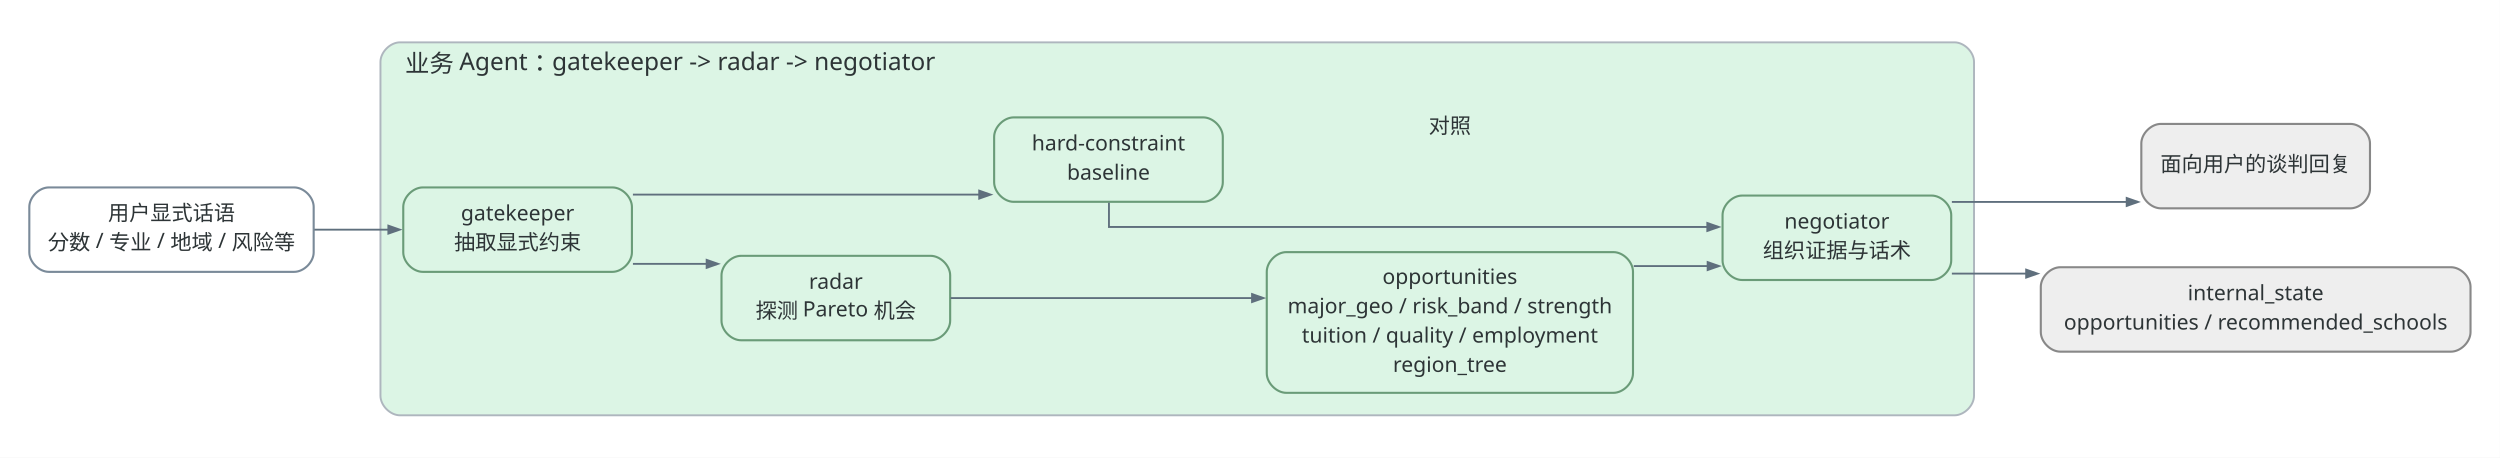
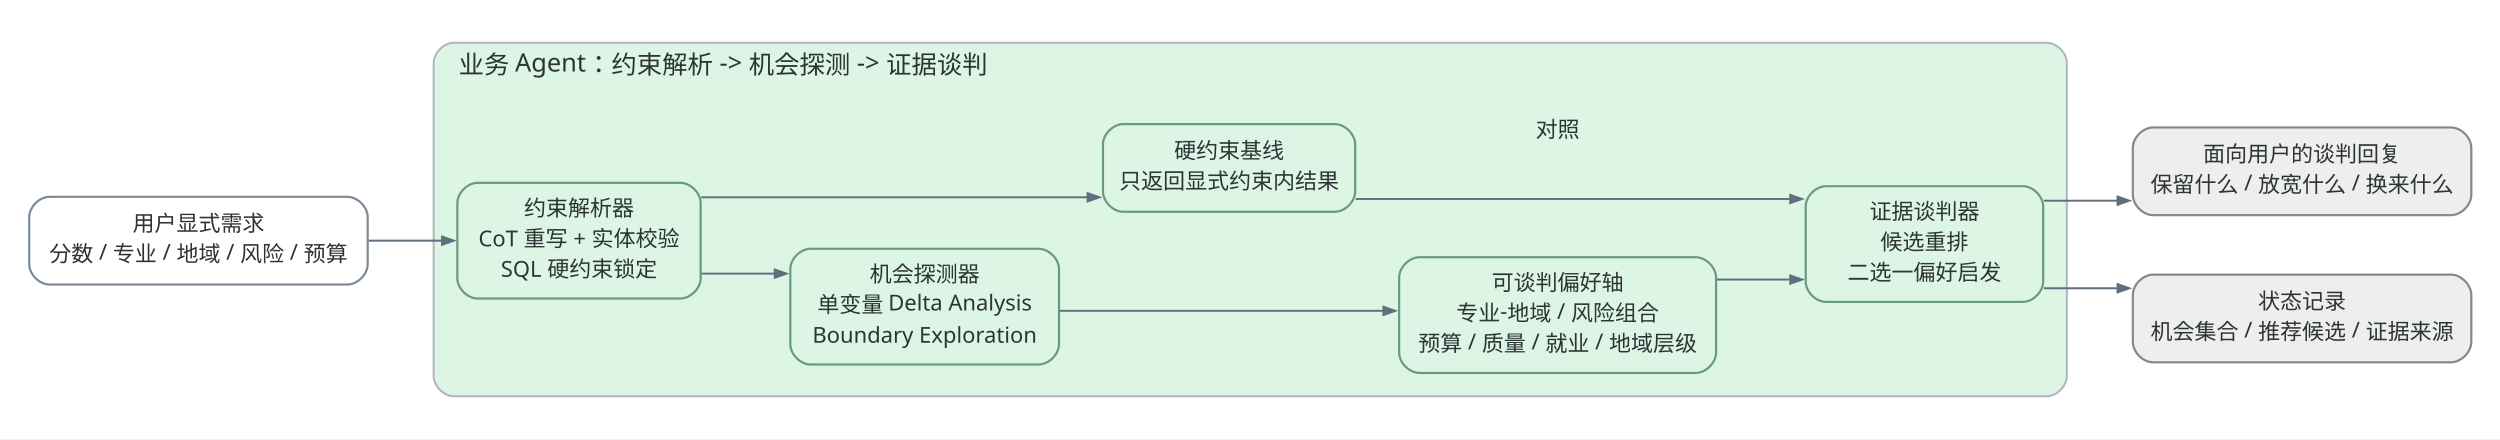
- <svg xmlns="http://www.w3.org/2000/svg" width="1535pt" height="281pt" viewBox="0.00 0.00 1535.00 281.00">
-   <g id="graph0" class="graph" transform="scale(1 1) rotate(0) translate(18 263)">
-     <polygon fill="white" stroke="none" points="-18,18 -18,-263 1516.9,-263 1516.9,18 -18,18" />
+ <svg xmlns="http://www.w3.org/2000/svg" width="1478pt" height="260pt" viewBox="0.00 0.00 1478.00 260.00">
+   <g id="graph0" class="graph" transform="scale(1 1) rotate(0) translate(17.28 242.28)">
+     <polygon fill="white" stroke="none" points="-17.28,17.28 -17.28,-242.28 1461.03,-242.28 1461.03,17.28 -17.28,17.28" />
    <g id="clust1" class="cluster">
-       <path fill="#dcf5e5" stroke="#aeb6be" stroke-width="1.2" d="M227.6,-8C227.6,-8 1182.05,-8 1182.05,-8 1188.05,-8 1194.05,-14 1194.05,-20 1194.05,-20 1194.05,-225 1194.05,-225 1194.05,-231 1188.05,-237 1182.05,-237 1182.05,-237 227.6,-237 227.6,-237 221.6,-237 215.6,-231 215.6,-225 215.6,-225 215.6,-20 215.6,-20 215.6,-14 221.6,-8 227.6,-8" />
-       <text xml:space="preserve" text-anchor="middle" x="393.47" y="-218.75" font-family="Microsoft YaHei" font-size="15.00" fill="#2d3436">业务 Agent：gatekeeper -&gt; radar -&gt; negotiator</text>
+       <path fill="#dcf5e5" stroke="#aeb6be" stroke-width="1.2" d="M251.1,-8C251.1,-8 1192.65,-8 1192.65,-8 1198.65,-8 1204.65,-14 1204.65,-20 1204.65,-20 1204.65,-205 1204.65,-205 1204.65,-211 1198.65,-217 1192.65,-217 1192.65,-217 251.1,-217 251.1,-217 245.1,-217 239.1,-211 239.1,-205 239.1,-205 239.1,-20 239.1,-20 239.1,-14 245.1,-8 251.1,-8" />
+       <text xml:space="preserve" text-anchor="middle" x="410.22" y="-198.75" font-family="Microsoft YaHei" font-size="15.00" fill="#2d3436">业务 Agent：约束解析 -&gt; 机会探测 -&gt; 证据谈判</text>
    </g>
    <g id="node1" class="node">
-       <path fill="#ffffff" stroke="#7a8a99" stroke-width="1.3" d="M162.6,-147.92C162.6,-147.92 12,-147.92 12,-147.92 6,-147.92 0,-141.92 0,-135.92 0,-135.92 0,-108.08 0,-108.08 0,-102.08 6,-96.08 12,-96.08 12,-96.08 162.6,-96.08 162.6,-96.08 168.6,-96.08 174.6,-102.08 174.6,-108.08 174.6,-108.08 174.6,-135.92 174.6,-135.92 174.6,-141.92 168.6,-147.92 162.6,-147.92" />
-       <text xml:space="preserve" text-anchor="middle" x="87.3" y="-127.65" font-family="Microsoft YaHei" font-size="13.00" fill="#2d3436">用户显式话语</text>
-       <text xml:space="preserve" text-anchor="middle" x="87.3" y="-109.65" font-family="Microsoft YaHei" font-size="13.00" fill="#2d3436">分数 / 专业 / 地域 / 风险等</text>
+       <path fill="#ffffff" stroke="#7a8a99" stroke-width="1.3" d="M188.1,-125.92C188.1,-125.92 12,-125.92 12,-125.92 6,-125.92 0,-119.92 0,-113.92 0,-113.92 0,-86.08 0,-86.08 0,-80.08 6,-74.08 12,-74.08 12,-74.08 188.1,-74.08 188.1,-74.08 194.1,-74.08 200.1,-80.08 200.1,-86.08 200.1,-86.08 200.1,-113.92 200.1,-113.92 200.1,-119.92 194.1,-125.92 188.1,-125.92" />
+       <text xml:space="preserve" text-anchor="middle" x="100.05" y="-105.65" font-family="Microsoft YaHei" font-size="13.00" fill="#2d3436">用户显式需求</text>
+       <text xml:space="preserve" text-anchor="middle" x="100.05" y="-87.65" font-family="Microsoft YaHei" font-size="13.00" fill="#2d3436">分数 / 专业 / 地域 / 风险 / 预算</text>
    </g>
    <g id="node2" class="node">
-       <path fill="#dcf5e5" stroke="#6a9b78" stroke-width="1.3" d="M358,-147.92C358,-147.92 241.6,-147.92 241.6,-147.92 235.6,-147.92 229.6,-141.92 229.6,-135.92 229.6,-135.92 229.6,-108.08 229.6,-108.08 229.6,-102.08 235.6,-96.08 241.6,-96.08 241.6,-96.08 358,-96.08 358,-96.08 364,-96.08 370,-102.08 370,-108.08 370,-108.08 370,-135.92 370,-135.92 370,-141.92 364,-147.92 358,-147.92" />
-       <text xml:space="preserve" text-anchor="middle" x="299.8" y="-127.65" font-family="Microsoft YaHei" font-size="13.00" fill="#2d3436">gatekeeper</text>
-       <text xml:space="preserve" text-anchor="middle" x="299.8" y="-109.65" font-family="Microsoft YaHei" font-size="13.00" fill="#2d3436">抽取显式约束</text>
+       <path fill="#dcf5e5" stroke="#6a9b78" stroke-width="1.3" d="M384.95,-134.2C384.95,-134.2 265.1,-134.2 265.1,-134.2 259.1,-134.2 253.1,-128.2 253.1,-122.2 253.1,-122.2 253.1,-77.8 253.1,-77.8 253.1,-71.8 259.1,-65.8 265.1,-65.8 265.1,-65.8 384.95,-65.8 384.95,-65.8 390.95,-65.8 396.95,-71.8 396.95,-77.8 396.95,-77.8 396.95,-122.2 396.95,-122.2 396.95,-128.2 390.95,-134.2 384.95,-134.2" />
+       <text xml:space="preserve" text-anchor="middle" x="325.02" y="-114.65" font-family="Microsoft YaHei" font-size="13.00" fill="#2d3436">约束解析器</text>
+       <text xml:space="preserve" text-anchor="middle" x="325.02" y="-96.65" font-family="Microsoft YaHei" font-size="13.00" fill="#2d3436">CoT 重写 + 实体校验</text>
+       <text xml:space="preserve" text-anchor="middle" x="325.02" y="-78.65" font-family="Microsoft YaHei" font-size="13.00" fill="#2d3436">SQL 硬约束锁定</text>
    </g>
    <g id="edge6" class="edge">
-       <path fill="none" stroke="#5f6f7d" stroke-width="1.15" d="M174.96,-122C174.96,-122 220.45,-122 220.45,-122" />
-       <polygon fill="#5f6f7d" stroke="#5f6f7d" stroke-width="1.15" points="220.45,-124.45 227.45,-122 220.45,-119.55 220.45,-124.45" />
+       <path fill="none" stroke="#5f6f7d" stroke-width="1.15" d="M200.69,-100C200.69,-100 244.03,-100 244.03,-100" />
+       <polygon fill="#5f6f7d" stroke="#5f6f7d" stroke-width="1.15" points="244.03,-102.45 251.03,-100 244.03,-97.55 244.03,-102.45" />
    </g>
    <g id="node3" class="node">
-       <path fill="#dcf5e5" stroke="#6a9b78" stroke-width="1.3" d="M553.4,-105.92C553.4,-105.92 437,-105.92 437,-105.92 431,-105.92 425,-99.92 425,-93.92 425,-93.92 425,-66.08 425,-66.08 425,-60.08 431,-54.08 437,-54.08 437,-54.08 553.4,-54.08 553.4,-54.08 559.4,-54.08 565.4,-60.08 565.4,-66.08 565.4,-66.08 565.4,-93.92 565.4,-93.92 565.4,-99.92 559.4,-105.92 553.4,-105.92" />
-       <text xml:space="preserve" text-anchor="middle" x="495.2" y="-85.65" font-family="Microsoft YaHei" font-size="13.00" fill="#2d3436">radar</text>
-       <text xml:space="preserve" text-anchor="middle" x="495.2" y="-67.65" font-family="Microsoft YaHei" font-size="13.00" fill="#2d3436">探测 Pareto 机会</text>
+       <path fill="#dcf5e5" stroke="#6a9b78" stroke-width="1.3" d="M596.8,-95.2C596.8,-95.2 461.95,-95.2 461.95,-95.2 455.95,-95.2 449.95,-89.2 449.95,-83.2 449.95,-83.2 449.95,-38.8 449.95,-38.8 449.95,-32.8 455.95,-26.8 461.95,-26.8 461.95,-26.8 596.8,-26.8 596.8,-26.8 602.8,-26.8 608.8,-32.8 608.8,-38.8 608.8,-38.8 608.8,-83.2 608.8,-83.2 608.8,-89.2 602.8,-95.2 596.8,-95.2" />
+       <text xml:space="preserve" text-anchor="middle" x="529.37" y="-75.65" font-family="Microsoft YaHei" font-size="13.00" fill="#2d3436">机会探测器</text>
+       <text xml:space="preserve" text-anchor="middle" x="529.37" y="-57.65" font-family="Microsoft YaHei" font-size="13.00" fill="#2d3436">单变量 Delta Analysis</text>
+       <text xml:space="preserve" text-anchor="middle" x="529.37" y="-39.65" font-family="Microsoft YaHei" font-size="13.00" fill="#2d3436">Boundary Exploration</text>
    </g>
    <g id="edge1" class="edge">
-       <path fill="none" stroke="#5f6f7d" stroke-width="1.15" d="M370.62,-101C370.62,-101 415.88,-101 415.88,-101" />
-       <polygon fill="#5f6f7d" stroke="#5f6f7d" stroke-width="1.15" points="415.88,-103.45 422.88,-101 415.88,-98.55 415.88,-103.45" />
+       <path fill="none" stroke="#5f6f7d" stroke-width="1.15" d="M397.36,-80.5C397.36,-80.5 440.75,-80.5 440.75,-80.5" />
+       <polygon fill="#5f6f7d" stroke="#5f6f7d" stroke-width="1.15" points="440.75,-82.95 447.75,-80.5 440.75,-78.05 440.75,-82.95" />
    </g>
    <g id="node6" class="node">
-       <path fill="#dcf5e5" stroke="#6a9b78" stroke-width="1.3" d="M720.8,-190.92C720.8,-190.92 604.4,-190.92 604.4,-190.92 598.4,-190.92 592.4,-184.92 592.4,-178.92 592.4,-178.92 592.4,-151.08 592.4,-151.08 592.4,-145.08 598.4,-139.08 604.4,-139.08 604.4,-139.08 720.8,-139.08 720.8,-139.08 726.8,-139.08 732.8,-145.08 732.8,-151.08 732.8,-151.08 732.8,-178.92 732.8,-178.92 732.8,-184.92 726.8,-190.92 720.8,-190.92" />
-       <text xml:space="preserve" text-anchor="middle" x="662.6" y="-170.65" font-family="Microsoft YaHei" font-size="13.00" fill="#2d3436">hard-constraint</text>
-       <text xml:space="preserve" text-anchor="middle" x="662.6" y="-152.65" font-family="Microsoft YaHei" font-size="13.00" fill="#2d3436">baseline</text>
+       <path fill="#dcf5e5" stroke="#6a9b78" stroke-width="1.3" d="M771.9,-168.92C771.9,-168.92 646.8,-168.92 646.8,-168.92 640.8,-168.92 634.8,-162.92 634.8,-156.92 634.8,-156.92 634.8,-129.08 634.8,-129.08 634.8,-123.08 640.8,-117.08 646.8,-117.08 646.8,-117.08 771.9,-117.08 771.9,-117.08 777.9,-117.08 783.9,-123.08 783.9,-129.08 783.9,-129.08 783.9,-156.92 783.9,-156.92 783.9,-162.92 777.9,-168.92 771.9,-168.92" />
+       <text xml:space="preserve" text-anchor="middle" x="709.35" y="-148.65" font-family="Microsoft YaHei" font-size="13.00" fill="#2d3436">硬约束基线</text>
+       <text xml:space="preserve" text-anchor="middle" x="709.35" y="-130.65" font-family="Microsoft YaHei" font-size="13.00" fill="#2d3436">只返回显式约束内结果</text>
    </g>
    <g id="edge4" class="edge">
-       <path fill="none" stroke="#5f6f7d" stroke-width="1.15" d="M370.61,-143.5C370.61,-143.5 583.23,-143.5 583.23,-143.5" />
-       <polygon fill="#5f6f7d" stroke="#5f6f7d" stroke-width="1.15" points="583.23,-145.95 590.23,-143.5 583.23,-141.05 583.23,-145.95" />
+       <path fill="none" stroke="#5f6f7d" stroke-width="1.15" d="M397.31,-125.64C397.31,-125.64 625.69,-125.64 625.69,-125.64" />
+       <polygon fill="#5f6f7d" stroke="#5f6f7d" stroke-width="1.15" points="625.69,-128.09 632.69,-125.64 625.69,-123.19 625.69,-128.09" />
    </g>
    <g id="node4" class="node">
-       <path fill="#dcf5e5" stroke="#6a9b78" stroke-width="1.3" d="M972.65,-108.2C972.65,-108.2 771.8,-108.2 771.8,-108.2 765.8,-108.2 759.8,-102.2 759.8,-96.2 759.8,-96.2 759.8,-33.8 759.8,-33.8 759.8,-27.8 765.8,-21.8 771.8,-21.8 771.8,-21.8 972.65,-21.8 972.65,-21.8 978.65,-21.8 984.65,-27.8 984.65,-33.8 984.65,-33.8 984.65,-96.2 984.65,-96.2 984.65,-102.2 978.65,-108.2 972.65,-108.2" />
-       <text xml:space="preserve" text-anchor="middle" x="872.22" y="-88.65" font-family="Microsoft YaHei" font-size="13.00" fill="#2d3436">opportunities</text>
-       <text xml:space="preserve" text-anchor="middle" x="872.22" y="-70.65" font-family="Microsoft YaHei" font-size="13.00" fill="#2d3436">major_geo / risk_band / strength</text>
-       <text xml:space="preserve" text-anchor="middle" x="872.22" y="-52.65" font-family="Microsoft YaHei" font-size="13.00" fill="#2d3436">tuition / quality / employment</text>
-       <text xml:space="preserve" text-anchor="middle" x="872.22" y="-34.65" font-family="Microsoft YaHei" font-size="13.00" fill="#2d3436">region_tree</text>
+       <path fill="#dcf5e5" stroke="#6a9b78" stroke-width="1.3" d="M985.25,-90.2C985.25,-90.2 821.9,-90.2 821.9,-90.2 815.9,-90.2 809.9,-84.2 809.9,-78.2 809.9,-78.2 809.9,-33.8 809.9,-33.8 809.9,-27.8 815.9,-21.8 821.9,-21.8 821.9,-21.8 985.25,-21.8 985.25,-21.8 991.25,-21.8 997.25,-27.8 997.25,-33.8 997.25,-33.8 997.25,-78.2 997.25,-78.2 997.25,-84.2 991.25,-90.2 985.25,-90.2" />
+       <text xml:space="preserve" text-anchor="middle" x="903.57" y="-70.65" font-family="Microsoft YaHei" font-size="13.00" fill="#2d3436">可谈判偏好轴</text>
+       <text xml:space="preserve" text-anchor="middle" x="903.57" y="-52.65" font-family="Microsoft YaHei" font-size="13.00" fill="#2d3436">专业-地域 / 风险组合</text>
+       <text xml:space="preserve" text-anchor="middle" x="903.57" y="-34.65" font-family="Microsoft YaHei" font-size="13.00" fill="#2d3436">预算 / 质量 / 就业 / 地域层级</text>
    </g>
    <g id="edge2" class="edge">
-       <path fill="none" stroke="#5f6f7d" stroke-width="1.15" d="M565.67,-80C565.67,-80 750.76,-80 750.76,-80" />
-       <polygon fill="#5f6f7d" stroke="#5f6f7d" stroke-width="1.15" points="750.76,-82.45 757.76,-80 750.76,-77.55 750.76,-82.45" />
+       <path fill="none" stroke="#5f6f7d" stroke-width="1.15" d="M609.19,-58.5C609.19,-58.5 800.59,-58.5 800.59,-58.5" />
+       <polygon fill="#5f6f7d" stroke="#5f6f7d" stroke-width="1.15" points="800.59,-60.95 807.59,-58.5 800.59,-56.05 800.59,-60.95" />
    </g>
    <g id="node5" class="node">
-       <path fill="#dcf5e5" stroke="#6a9b78" stroke-width="1.3" d="M1168.05,-142.92C1168.05,-142.92 1051.65,-142.92 1051.65,-142.92 1045.65,-142.92 1039.65,-136.92 1039.65,-130.92 1039.65,-130.92 1039.65,-103.08 1039.65,-103.08 1039.65,-97.08 1045.65,-91.08 1051.65,-91.08 1051.65,-91.08 1168.05,-91.08 1168.05,-91.08 1174.05,-91.08 1180.05,-97.08 1180.05,-103.08 1180.05,-103.08 1180.05,-130.92 1180.05,-130.92 1180.05,-136.92 1174.05,-142.92 1168.05,-142.92" />
-       <text xml:space="preserve" text-anchor="middle" x="1109.85" y="-122.65" font-family="Microsoft YaHei" font-size="13.00" fill="#2d3436">negotiator</text>
-       <text xml:space="preserve" text-anchor="middle" x="1109.85" y="-104.65" font-family="Microsoft YaHei" font-size="13.00" fill="#2d3436">组织证据与话术</text>
+       <path fill="#dcf5e5" stroke="#6a9b78" stroke-width="1.3" d="M1178.65,-132.2C1178.65,-132.2 1062.25,-132.2 1062.25,-132.2 1056.25,-132.2 1050.25,-126.2 1050.25,-120.2 1050.25,-120.2 1050.25,-75.8 1050.25,-75.8 1050.25,-69.8 1056.25,-63.8 1062.25,-63.8 1062.25,-63.8 1178.65,-63.8 1178.65,-63.8 1184.65,-63.8 1190.65,-69.8 1190.65,-75.8 1190.65,-75.8 1190.65,-120.2 1190.65,-120.2 1190.65,-126.2 1184.65,-132.2 1178.65,-132.2" />
+       <text xml:space="preserve" text-anchor="middle" x="1120.45" y="-112.65" font-family="Microsoft YaHei" font-size="13.00" fill="#2d3436">证据谈判器</text>
+       <text xml:space="preserve" text-anchor="middle" x="1120.45" y="-94.65" font-family="Microsoft YaHei" font-size="13.00" fill="#2d3436">候选重排</text>
+       <text xml:space="preserve" text-anchor="middle" x="1120.45" y="-76.65" font-family="Microsoft YaHei" font-size="13.00" fill="#2d3436">二选一偏好启发</text>
    </g>
    <g id="edge3" class="edge">
-       <path fill="none" stroke="#5f6f7d" stroke-width="1.15" d="M985.12,-99.64C985.12,-99.64 1030.49,-99.64 1030.49,-99.64" />
-       <polygon fill="#5f6f7d" stroke="#5f6f7d" stroke-width="1.15" points="1030.49,-102.09 1037.49,-99.64 1030.49,-97.19 1030.49,-102.09" />
+       <path fill="none" stroke="#5f6f7d" stroke-width="1.15" d="M997.75,-77C997.75,-77 1041.13,-77 1041.13,-77" />
+       <polygon fill="#5f6f7d" stroke="#5f6f7d" stroke-width="1.15" points="1041.13,-79.45 1048.13,-77 1041.13,-74.55 1041.13,-79.45" />
    </g>
    <g id="node7" class="node">
-       <path fill="#eeeeee" stroke="#888888" stroke-width="1.3" d="M1425.17,-186.92C1425.17,-186.92 1308.77,-186.92 1308.77,-186.92 1302.77,-186.92 1296.77,-180.92 1296.77,-174.92 1296.77,-174.92 1296.77,-147.08 1296.77,-147.08 1296.77,-141.08 1302.77,-135.08 1308.77,-135.08 1308.77,-135.08 1425.17,-135.08 1425.17,-135.08 1431.17,-135.08 1437.17,-141.08 1437.17,-147.08 1437.17,-147.08 1437.17,-174.92 1437.17,-174.92 1437.17,-180.92 1431.17,-186.92 1425.17,-186.92" />
-       <text xml:space="preserve" text-anchor="middle" x="1366.97" y="-157.65" font-family="Microsoft YaHei" font-size="13.00" fill="#2d3436">面向用户的谈判回复</text>
+       <path fill="#eeeeee" stroke="#888888" stroke-width="1.3" d="M1431.75,-166.92C1431.75,-166.92 1255.65,-166.92 1255.65,-166.92 1249.65,-166.92 1243.65,-160.92 1243.65,-154.92 1243.65,-154.92 1243.65,-127.08 1243.65,-127.08 1243.65,-121.08 1249.65,-115.08 1255.65,-115.08 1255.65,-115.08 1431.75,-115.08 1431.75,-115.08 1437.75,-115.08 1443.75,-121.08 1443.75,-127.08 1443.75,-127.08 1443.75,-154.92 1443.75,-154.92 1443.75,-160.92 1437.75,-166.92 1431.75,-166.92" />
+       <text xml:space="preserve" text-anchor="middle" x="1343.7" y="-146.65" font-family="Microsoft YaHei" font-size="13.00" fill="#2d3436">面向用户的谈判回复</text>
+       <text xml:space="preserve" text-anchor="middle" x="1343.7" y="-128.65" font-family="Microsoft YaHei" font-size="13.00" fill="#2d3436">保留什么 / 放宽什么 / 换来什么</text>
    </g>
    <g id="edge7" class="edge">
-       <path fill="none" stroke="#5f6f7d" stroke-width="1.15" d="M1180.45,-139C1180.45,-139 1287.79,-139 1287.79,-139" />
-       <polygon fill="#5f6f7d" stroke="#5f6f7d" stroke-width="1.15" points="1287.79,-141.45 1294.79,-139 1287.79,-136.55 1287.79,-141.45" />
+       <path fill="none" stroke="#5f6f7d" stroke-width="1.15" d="M1191.09,-123.64C1191.09,-123.64 1234.6,-123.64 1234.6,-123.64" />
+       <polygon fill="#5f6f7d" stroke="#5f6f7d" stroke-width="1.15" points="1234.6,-126.09 1241.6,-123.64 1234.6,-121.19 1234.6,-126.09" />
    </g>
    <g id="node8" class="node">
-       <path fill="#eeeeee" stroke="#888888" stroke-width="1.3" d="M1486.9,-98.92C1486.9,-98.92 1247.05,-98.92 1247.05,-98.92 1241.05,-98.92 1235.05,-92.92 1235.05,-86.92 1235.05,-86.92 1235.05,-59.08 1235.05,-59.08 1235.05,-53.08 1241.05,-47.08 1247.05,-47.08 1247.05,-47.08 1486.9,-47.08 1486.9,-47.08 1492.9,-47.08 1498.9,-53.08 1498.9,-59.08 1498.9,-59.08 1498.9,-86.92 1498.9,-86.92 1498.9,-92.92 1492.9,-98.92 1486.9,-98.92" />
-       <text xml:space="preserve" text-anchor="middle" x="1366.97" y="-78.65" font-family="Microsoft YaHei" font-size="13.00" fill="#2d3436">internal_state</text>
-       <text xml:space="preserve" text-anchor="middle" x="1366.97" y="-60.65" font-family="Microsoft YaHei" font-size="13.00" fill="#2d3436">opportunities / recommended_schools</text>
+       <path fill="#eeeeee" stroke="#888888" stroke-width="1.3" d="M1431.75,-79.92C1431.75,-79.92 1255.65,-79.92 1255.65,-79.92 1249.65,-79.92 1243.65,-73.92 1243.65,-67.92 1243.65,-67.92 1243.65,-40.08 1243.65,-40.08 1243.65,-34.08 1249.65,-28.08 1255.65,-28.08 1255.65,-28.08 1431.75,-28.08 1431.75,-28.08 1437.75,-28.08 1443.75,-34.08 1443.75,-40.08 1443.75,-40.08 1443.75,-67.92 1443.75,-67.92 1443.75,-73.92 1437.75,-79.92 1431.75,-79.92" />
+       <text xml:space="preserve" text-anchor="middle" x="1343.7" y="-59.65" font-family="Microsoft YaHei" font-size="13.00" fill="#2d3436">状态记录</text>
+       <text xml:space="preserve" text-anchor="middle" x="1343.7" y="-41.65" font-family="Microsoft YaHei" font-size="13.00" fill="#2d3436">机会集合 / 推荐候选 / 证据来源</text>
    </g>
    <g id="edge8" class="edge">
-       <path fill="none" stroke="#5f6f7d" stroke-width="1.15" d="M1180.45,-95C1180.45,-95 1226.06,-95 1226.06,-95" />
-       <polygon fill="#5f6f7d" stroke="#5f6f7d" stroke-width="1.15" points="1226.06,-97.45 1233.06,-95 1226.06,-92.55 1226.06,-97.45" />
+       <path fill="none" stroke="#5f6f7d" stroke-width="1.15" d="M1191.09,-71.86C1191.09,-71.86 1234.6,-71.86 1234.6,-71.86" />
+       <polygon fill="#5f6f7d" stroke="#5f6f7d" stroke-width="1.15" points="1234.6,-74.31 1241.6,-71.86 1234.6,-69.41 1234.6,-74.31" />
    </g>
    <g id="edge5" class="edge">
-       <path fill="none" stroke="#5f6f7d" stroke-width="1.15" d="M662.9,-138.57C662.9,-130.47 662.9,-123.64 662.9,-123.64 662.9,-123.64 1030.29,-123.64 1030.29,-123.64" />
-       <polygon fill="#5f6f7d" stroke="#5f6f7d" stroke-width="1.15" points="1030.29,-126.09 1037.29,-123.64 1030.29,-121.19 1030.29,-126.09" />
-       <text xml:space="preserve" text-anchor="middle" x="872.22" y="-181.15" font-family="Sans-Serif" font-size="13.00" fill="#2d3436">对照</text>
+       <path fill="none" stroke="#5f6f7d" stroke-width="1.15" d="M784.27,-124.64C784.27,-124.64 1041.08,-124.64 1041.08,-124.64" />
+       <polygon fill="#5f6f7d" stroke="#5f6f7d" stroke-width="1.15" points="1041.08,-127.09 1048.08,-124.64 1041.08,-122.19 1041.08,-127.09" />
+       <text xml:space="preserve" text-anchor="middle" x="903.57" y="-161.15" font-family="Sans-Serif" font-size="13.00" fill="#2d3436">对照</text>
    </g>
  </g>
</svg>
